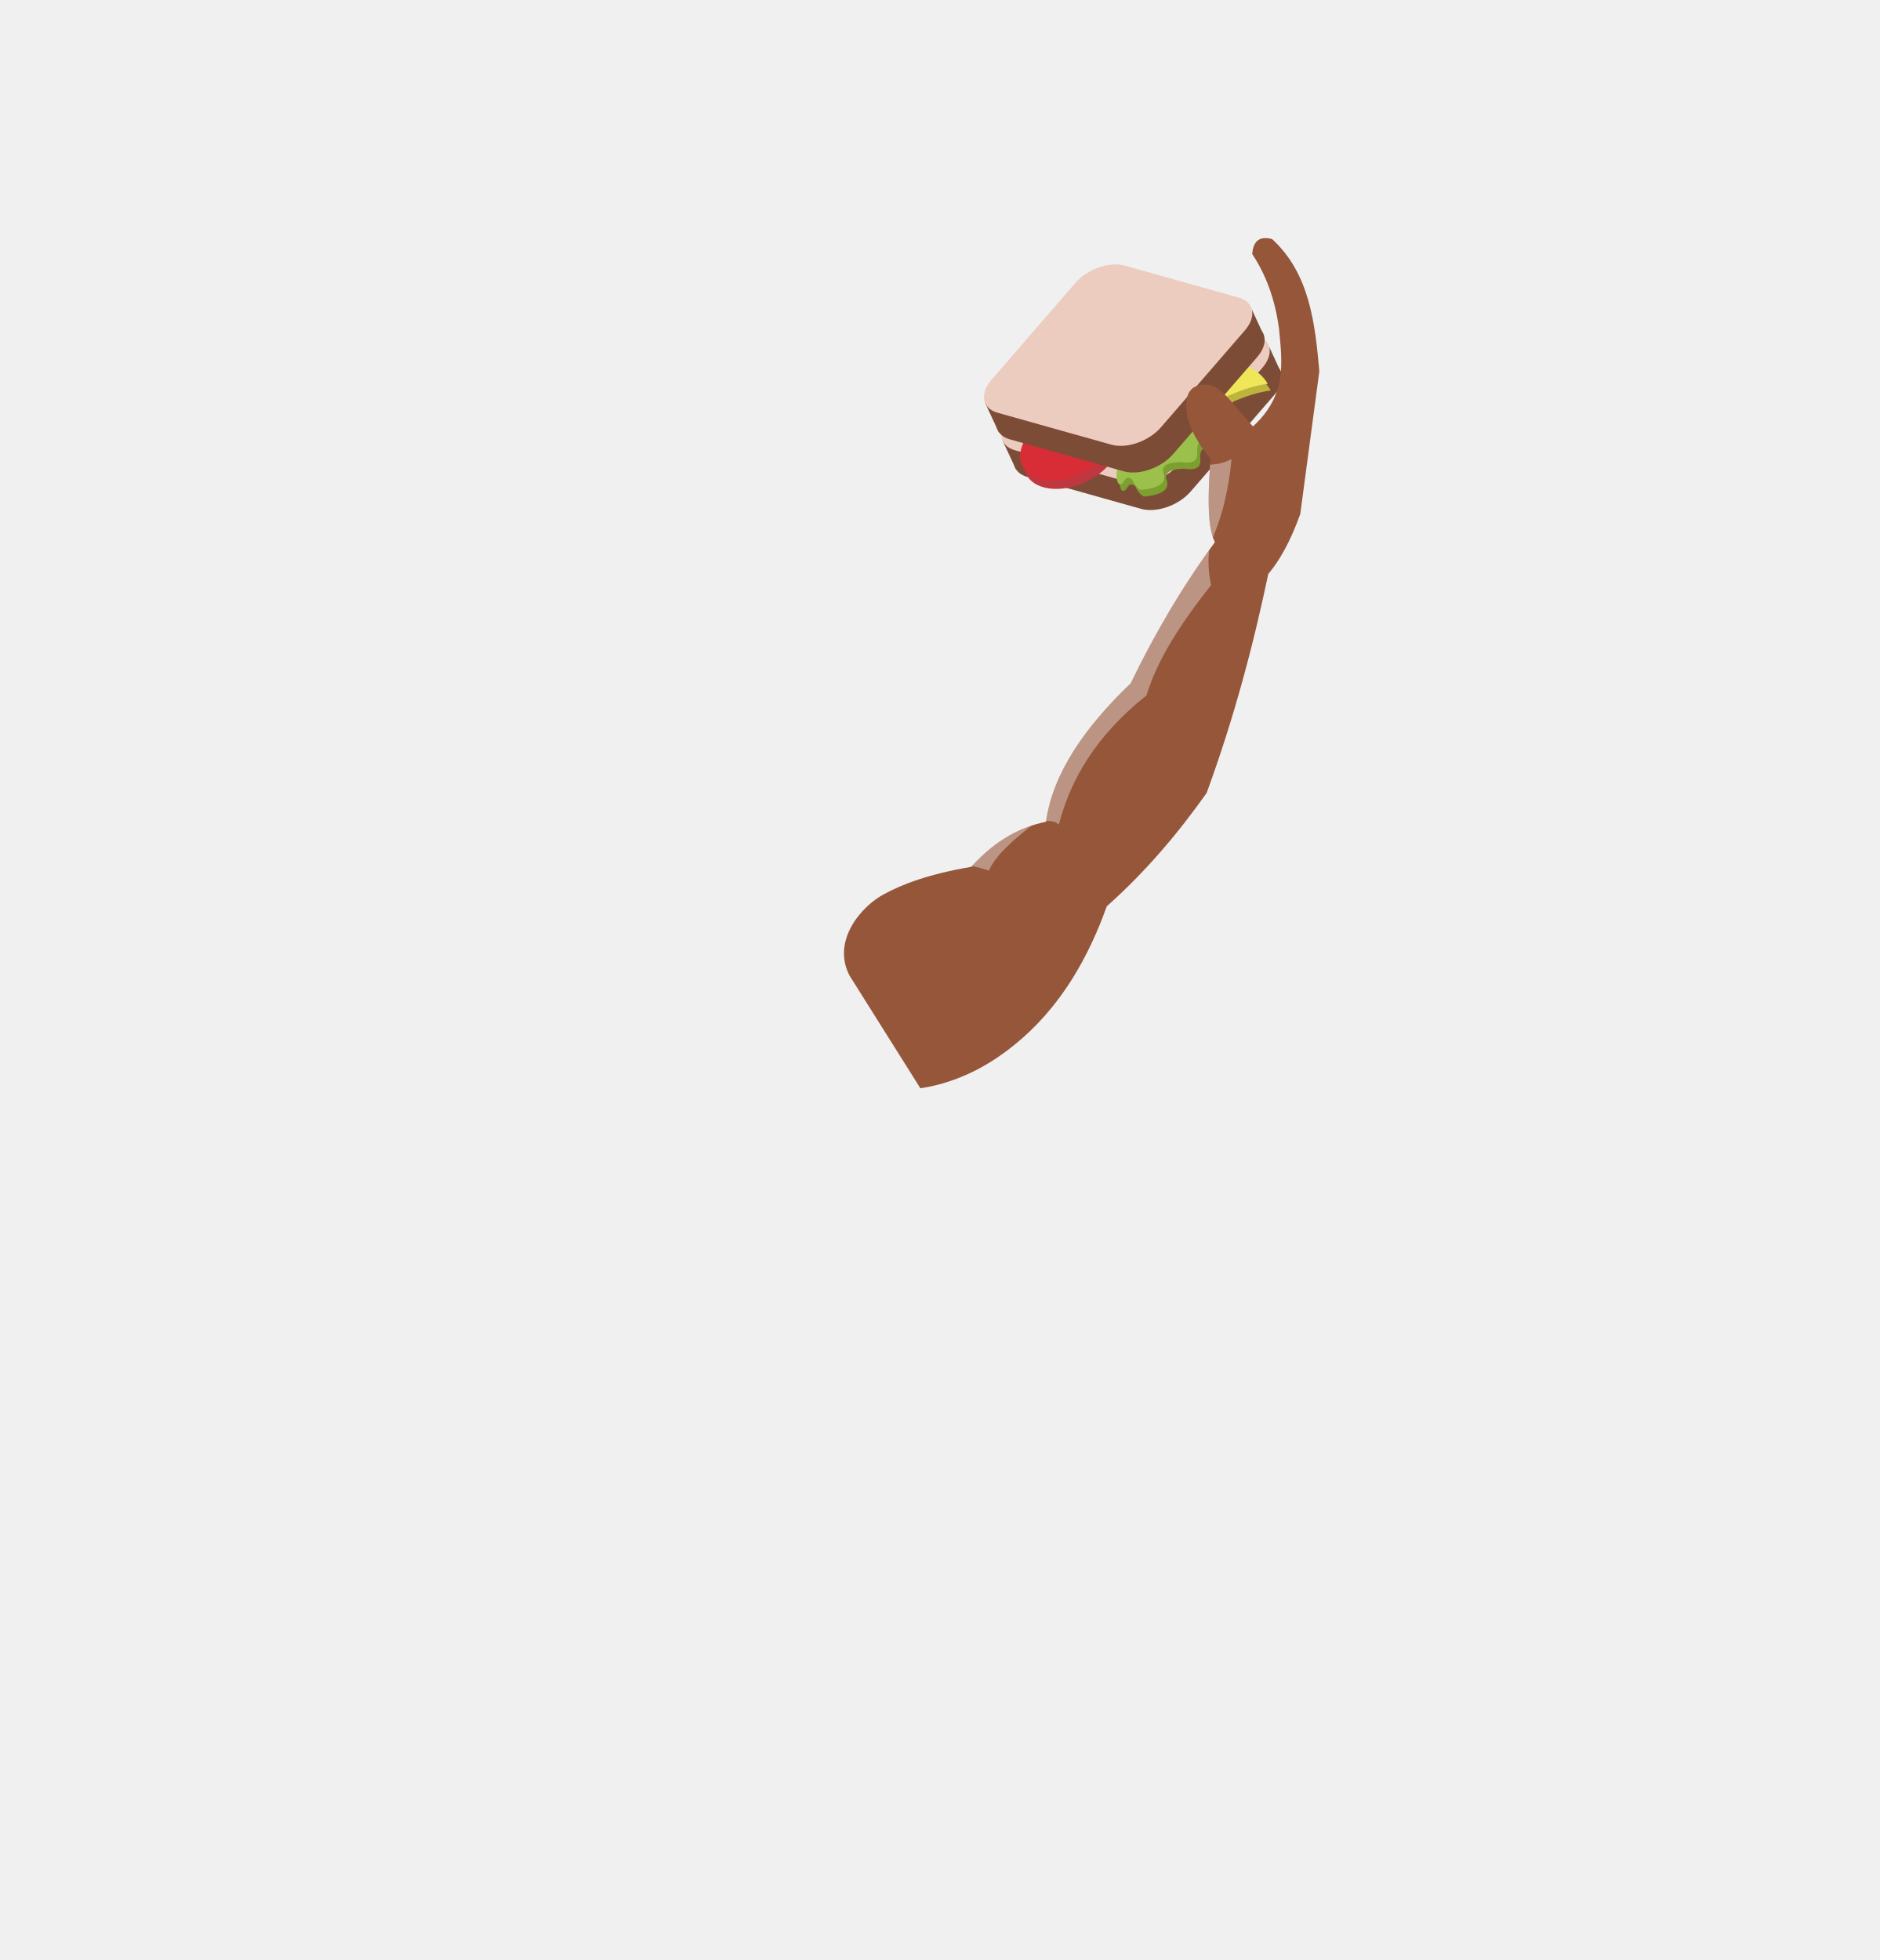
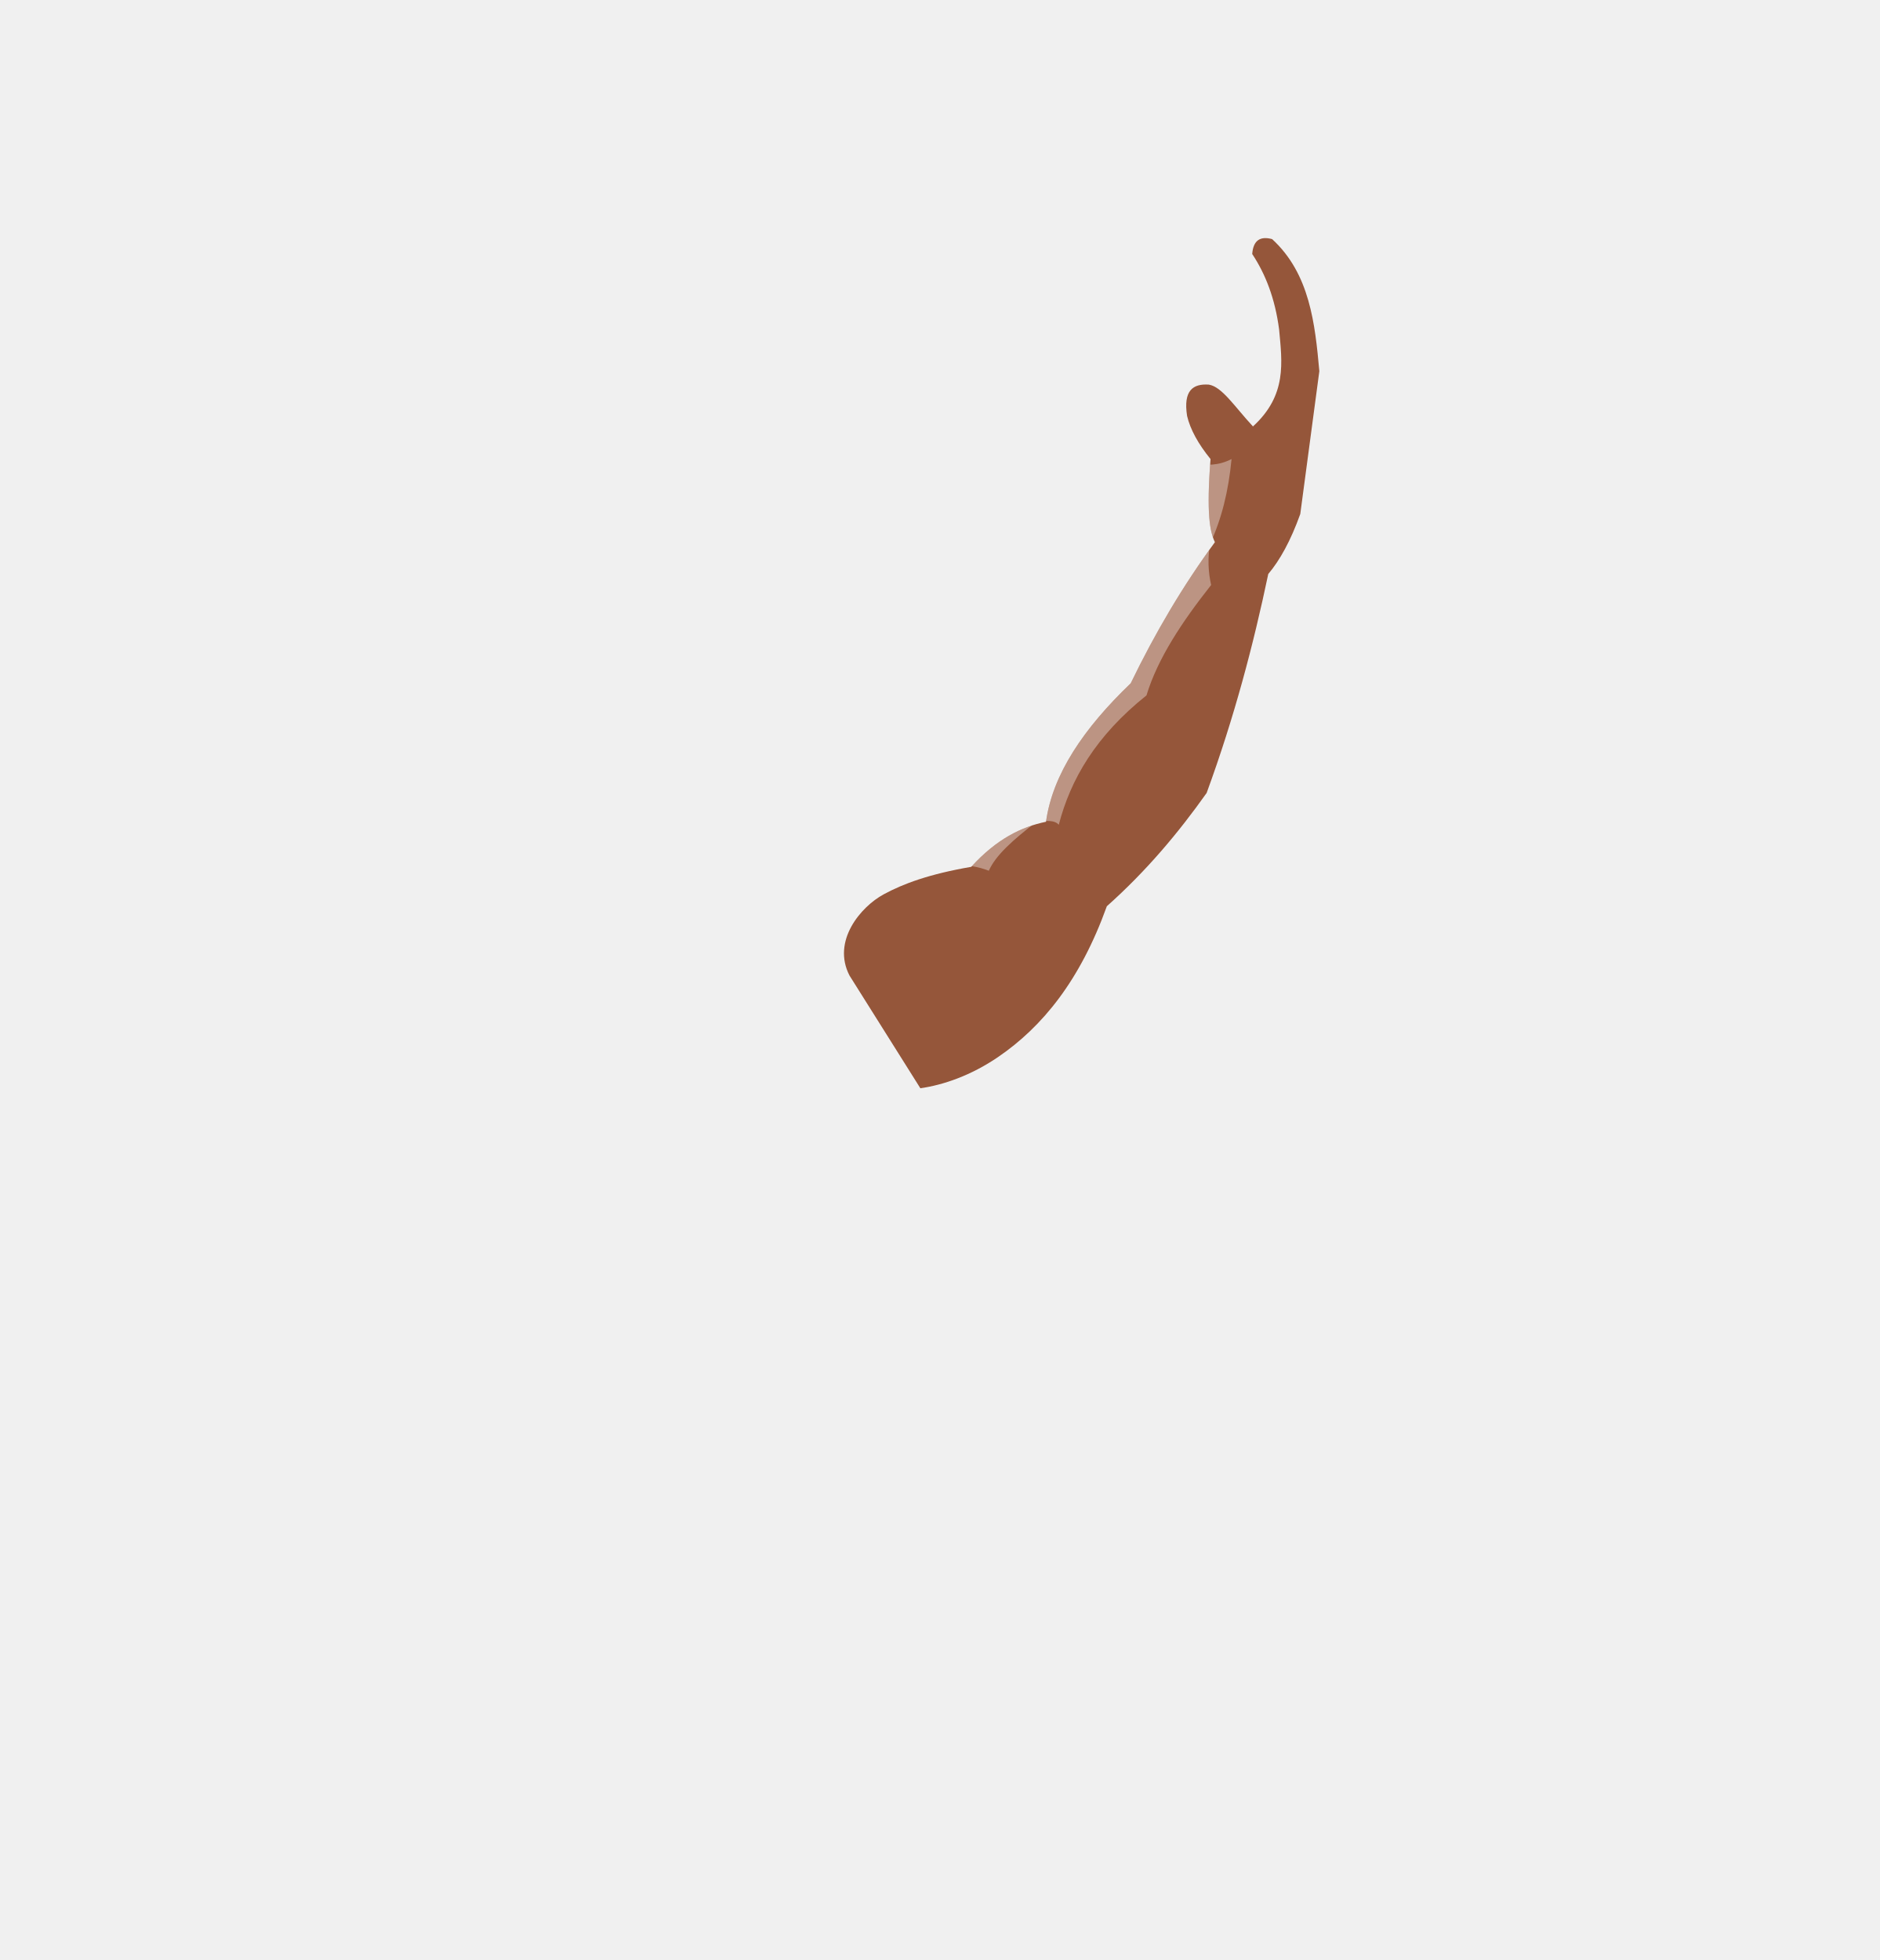
<svg xmlns="http://www.w3.org/2000/svg" width="100%" height="100%" viewBox="0 0 256 267" version="1.1" xml:space="preserve" style="fill-rule:evenodd;clip-rule:evenodd;stroke-linejoin:round;stroke-miterlimit:2;">
  <rect id="yeater_arm" x="0.747" y="0" width="254.8" height="266.124" style="fill:none;" />
-   <g>
-     <g>
-       <path d="M157.289,44.928c-2.085,-0.585 -5.099,0.466 -6.727,2.346l-11.453,13.223c-1.628,1.88 -1.258,3.881 0.826,4.466l15.523,4.357c2.084,0.585 5.098,-0.466 6.726,-2.346l11.454,-13.223c1.628,-1.88 1.258,-3.881 -0.827,-4.466l-15.522,-4.357Z" style="fill:#7c4c37;" />
-       <path d="M172.907,47.276l1.621,3.496l-4.624,-0.009l3.003,-3.487Z" style="fill:#7c4c37;" />
-       <path d="M136.562,59.981l1.874,4.041l3.364,-3.332l-5.238,-0.709Z" style="fill:#7c4c37;" />
-       <path d="M155.606,41.299c-2.084,-0.585 -5.098,0.466 -6.726,2.346l-11.453,13.223c-1.629,1.88 -1.258,3.881 0.826,4.466l15.523,4.357c2.084,0.585 5.098,-0.466 6.726,-2.346l11.453,-13.223c1.629,-1.88 1.258,-3.881 -0.826,-4.466l-15.523,-4.357Z" style="fill:#ebccbe;" />
-     </g>
-     <g>
-       <path d="M144.147,57.677c3.429,-1.589 7.043,-1.088 8.066,1.118c1.023,2.207 -0.93,5.289 -4.359,6.879c-3.429,1.589 -7.043,1.088 -8.066,-1.119c-1.023,-2.206 0.93,-5.288 4.359,-6.878Z" style="fill:#bf373f;" />
-       <path d="M143.604,56.505c3.429,-1.589 7.043,-1.088 8.066,1.119c1.023,2.206 -0.93,5.288 -4.359,6.878c-3.429,1.589 -7.043,1.088 -8.066,-1.118c-1.023,-2.207 0.93,-5.289 4.359,-6.879Z" style="fill:#d82d37;" />
-     </g>
-     <g>
-       <path d="M155.828,67.651c2.322,-0.215 3.533,-0.879 3.119,-2.199c-0.446,-1.168 0.625,-1.54 2.278,-1.605c1.437,0.208 2.548,0.064 2.258,-1.592c0.044,-1.033 0.414,-1.483 1.337,-0.943c1.049,0.245 1.844,0.113 1.469,-0.834c-0.25,-0.63 -0.645,-1.249 -1.593,-1.261c-0.501,-0.081 -0.949,-0.348 -1.254,-1.134c-1.114,-1.65 -2.753,-2.642 -4.234,-3.831l-6.395,9.773c-0.27,0.929 -0.441,1.843 -0.092,2.68c0.243,0.297 0.504,0.245 0.783,-0.193c0.315,-0.61 0.702,-0.661 1.143,-0.281c0.272,0.656 0.665,1.13 1.181,1.42Z" style="fill:#7c9f30;" />
-       <path d="M155.407,66.744c2.323,-0.215 3.534,-0.879 3.12,-2.199c-0.447,-1.168 0.624,-1.54 2.277,-1.605c1.438,0.208 2.548,0.064 2.258,-1.592c0.044,-1.033 0.414,-1.483 1.337,-0.943c1.05,0.245 1.845,0.113 1.469,-0.834c-0.25,-0.631 -0.644,-1.249 -1.593,-1.261c-0.5,-0.081 -0.949,-0.349 -1.253,-1.134c-1.115,-1.65 -2.753,-2.642 -4.235,-3.831l-6.394,9.772c-0.27,0.929 -0.442,1.844 -0.093,2.681c0.244,0.297 0.504,0.244 0.784,-0.193c0.315,-0.61 0.701,-0.662 1.143,-0.281c0.271,0.656 0.665,1.129 1.18,1.42Z" style="fill:#9bc04b;" />
-     </g>
-     <g>
-       <path d="M161.868,57.969c3.726,-2.361 8.178,-4.439 11.247,-4.769c-1.029,-1.927 -3.639,-2.976 -5.701,-3.578" style="fill:#bcb43c;" />
-       <path d="M161.448,57.062c3.726,-2.362 8.177,-4.439 11.246,-4.769c-1.028,-1.928 -3.638,-2.976 -5.701,-3.578" style="fill:#efe65a;" />
-     </g>
-     <g>
-       <path d="M154.918,39.814c-2.084,-0.585 -5.098,0.467 -6.726,2.346l-11.454,13.224c-1.628,1.879 -1.258,3.881 0.826,4.466l15.523,4.357c2.084,0.585 5.099,-0.467 6.727,-2.347l11.453,-13.223c1.628,-1.88 1.258,-3.881 -0.826,-4.466l-15.523,-4.357Z" style="fill:#7c4c37;" />
-       <path d="M170.536,42.162l1.621,3.497l-4.624,-0.009l3.003,-3.488Z" style="fill:#7c4c37;" />
-       <path d="M134.192,54.867l1.873,4.041l3.365,-3.331l-5.238,-0.71Z" style="fill:#7c4c37;" />
-       <path d="M153.236,36.185c-2.084,-0.585 -5.098,0.467 -6.727,2.346l-11.453,13.224c-1.628,1.879 -1.258,3.881 0.826,4.466l15.523,4.356c2.084,0.585 5.098,-0.466 6.726,-2.346l11.454,-13.223c1.628,-1.88 1.258,-3.881 -0.826,-4.466l-15.523,-4.357Z" style="fill:#ebccbe;" />
-     </g>
-   </g>
  <path id="MOVEARM" d="M120.375,121.833c2.663,-1.444 6.193,-2.76 11.933,-3.75c3.437,-3.776 6.823,-5.447 10.187,-6.139c0.897,-6.478 5.143,-12.74 11.538,-18.863c3.344,-6.917 7.149,-13.344 11.47,-19.224c-0.689,-1.447 -1.169,-3.885 -0.597,-11.322c-1.687,-2.077 -2.761,-4.039 -3.194,-5.879c-0.54,-3.481 0.815,-4.406 2.962,-4.262c1.811,0.295 3.514,3.007 6.013,5.697c4.677,-4.273 3.963,-8.747 3.562,-13.209c-0.554,-4.234 -1.861,-7.558 -3.664,-10.281c0.143,-1.886 1.11,-2.462 2.712,-2.029c5.144,4.713 5.85,11.574 6.432,17.991l-2.597,19.459c-1.321,3.683 -2.789,6.307 -4.361,8.172c-2.021,9.616 -4.605,19.469 -8.395,29.828c-3.839,5.414 -8.2,10.624 -13.595,15.429c-3.633,10.109 -8.784,16.428 -14.818,20.544c-3.71,2.53 -7.459,3.803 -10.584,4.253l-9.651,-15.351c-2.439,-4.708 1.53,-9.374 4.647,-11.064Z" style="fill:#95563a;" />
  <clipPath id="_clip1">
    <path d="M120.375,121.833c2.663,-1.444 6.193,-2.76 11.933,-3.75c3.437,-3.776 6.823,-5.447 10.187,-6.139c0.897,-6.478 5.143,-12.74 11.538,-18.863c3.344,-6.917 7.149,-13.344 11.47,-19.224c-0.689,-1.447 -1.169,-3.885 -0.597,-11.322c-1.687,-2.077 -2.761,-4.039 -3.194,-5.879c-0.54,-3.481 0.815,-4.406 2.962,-4.262c1.811,0.295 3.514,3.007 6.013,5.697c4.677,-4.273 3.963,-8.747 3.562,-13.209c-0.554,-4.234 -1.861,-7.558 -3.664,-10.281c0.143,-1.886 1.11,-2.462 2.712,-2.029c5.144,4.713 5.85,11.574 6.432,17.991l-2.597,19.459c-1.321,3.683 -2.789,6.307 -4.361,8.172c-2.021,9.616 -4.605,19.469 -8.395,29.828c-3.839,5.414 -8.2,10.624 -13.595,15.429c-3.633,10.109 -8.784,16.428 -14.818,20.544c-3.71,2.53 -7.459,3.803 -10.584,4.253l-9.651,-15.351c-2.439,-4.708 1.53,-9.374 4.647,-11.064Z" />
  </clipPath>
  <g clip-path="url(#_clip1)">
    <path d="M130.371,117.836c1.381,0.008 2.806,0.189 4.334,0.778c0.926,-2.106 3.305,-4.209 6.495,-6.67c1.176,-0.13 2.439,-0.284 3.034,0.408c1.601,-6.157 5.019,-12.097 11.945,-17.62c1.522,-5.018 4.849,-10.03 8.809,-15.04c-0.398,-1.792 -0.494,-3.663 -0.133,-5.656c1.546,-3.288 2.504,-7.135 2.915,-11.502c-1.769,0.909 -3.46,0.912 -5.119,0.541l-25.076,46.035l-7.204,8.726Z" style="fill:#fff;fill-opacity:0.37;" />
  </g>
</svg>
